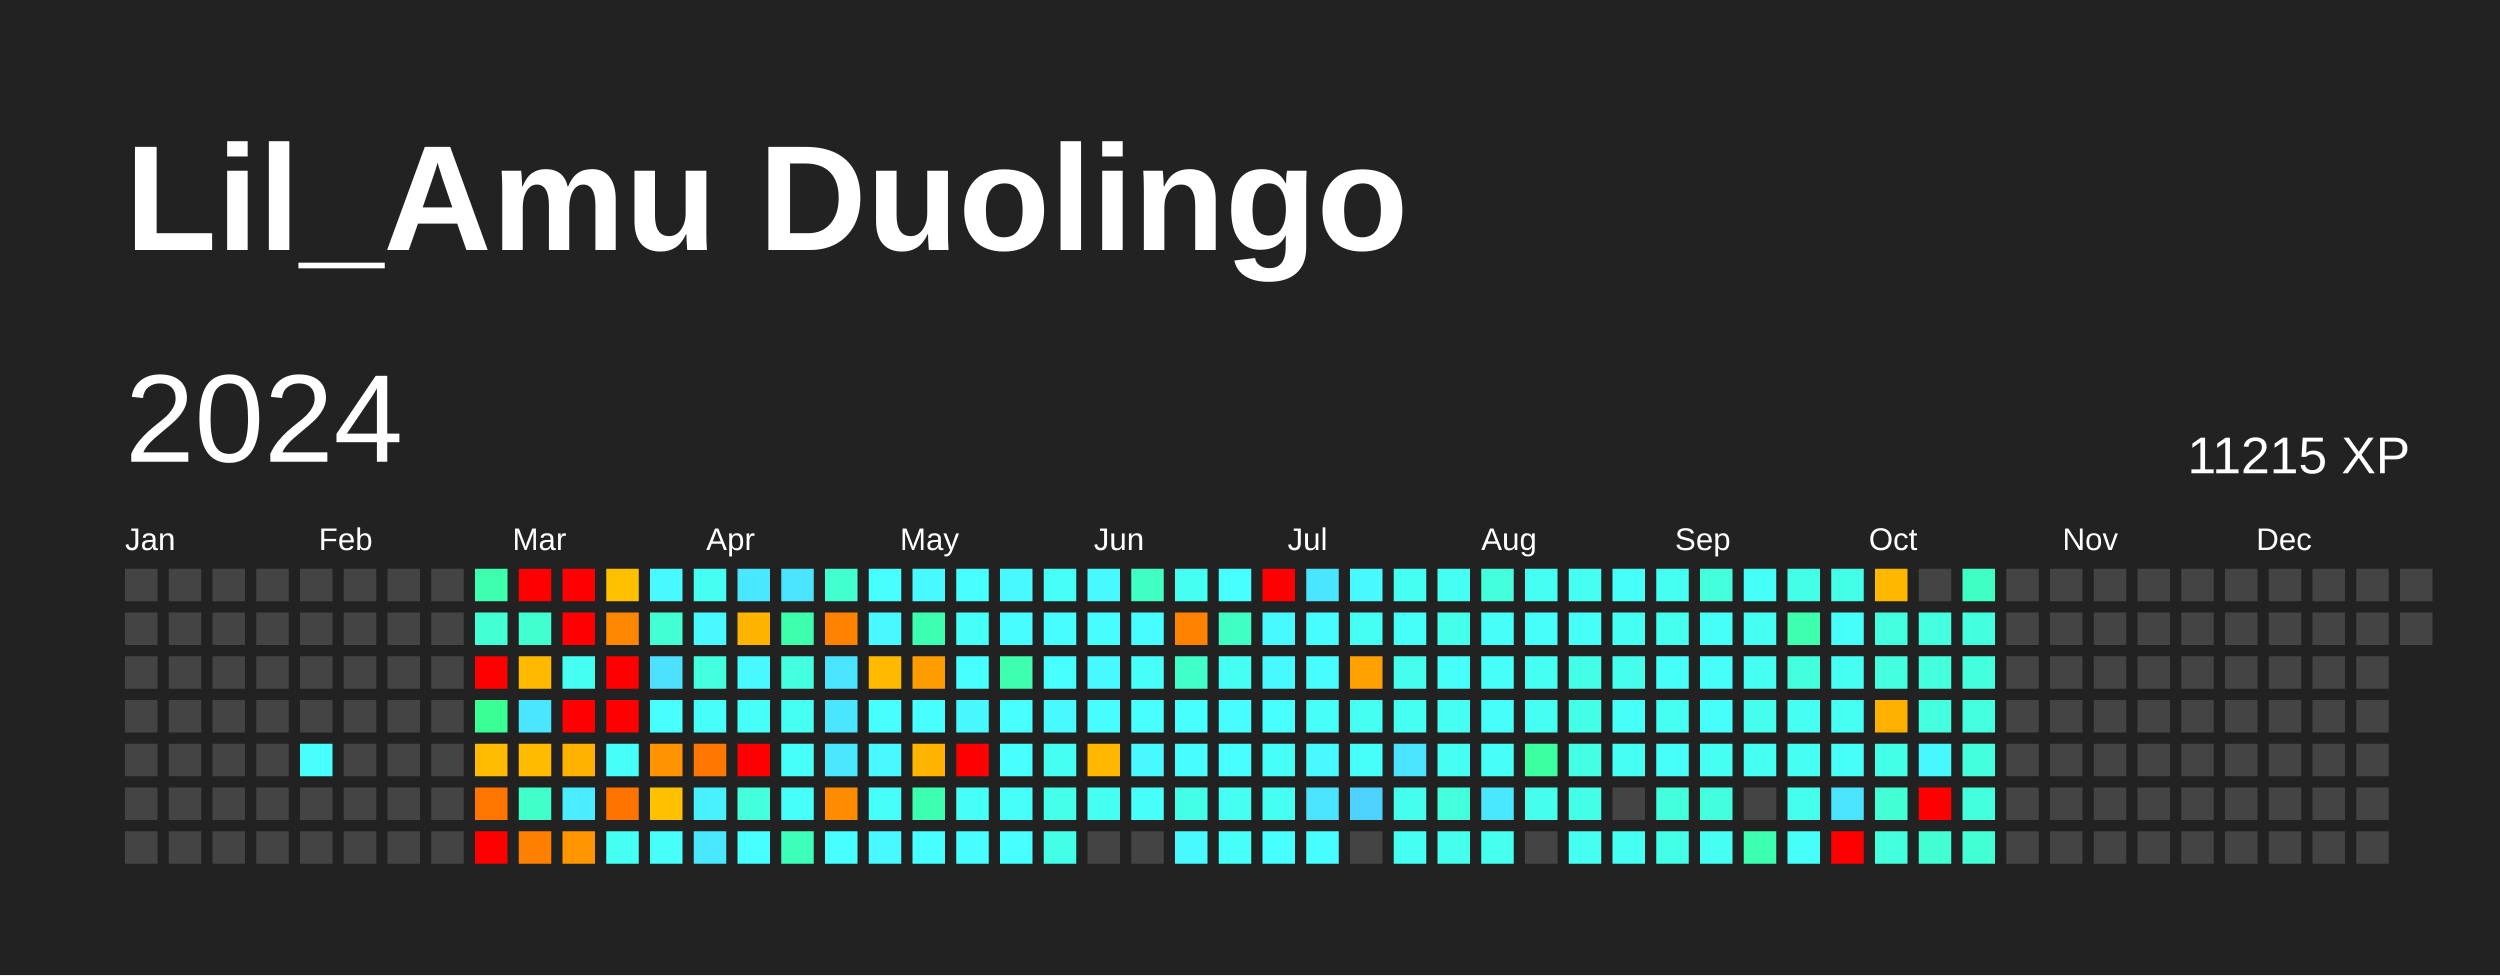
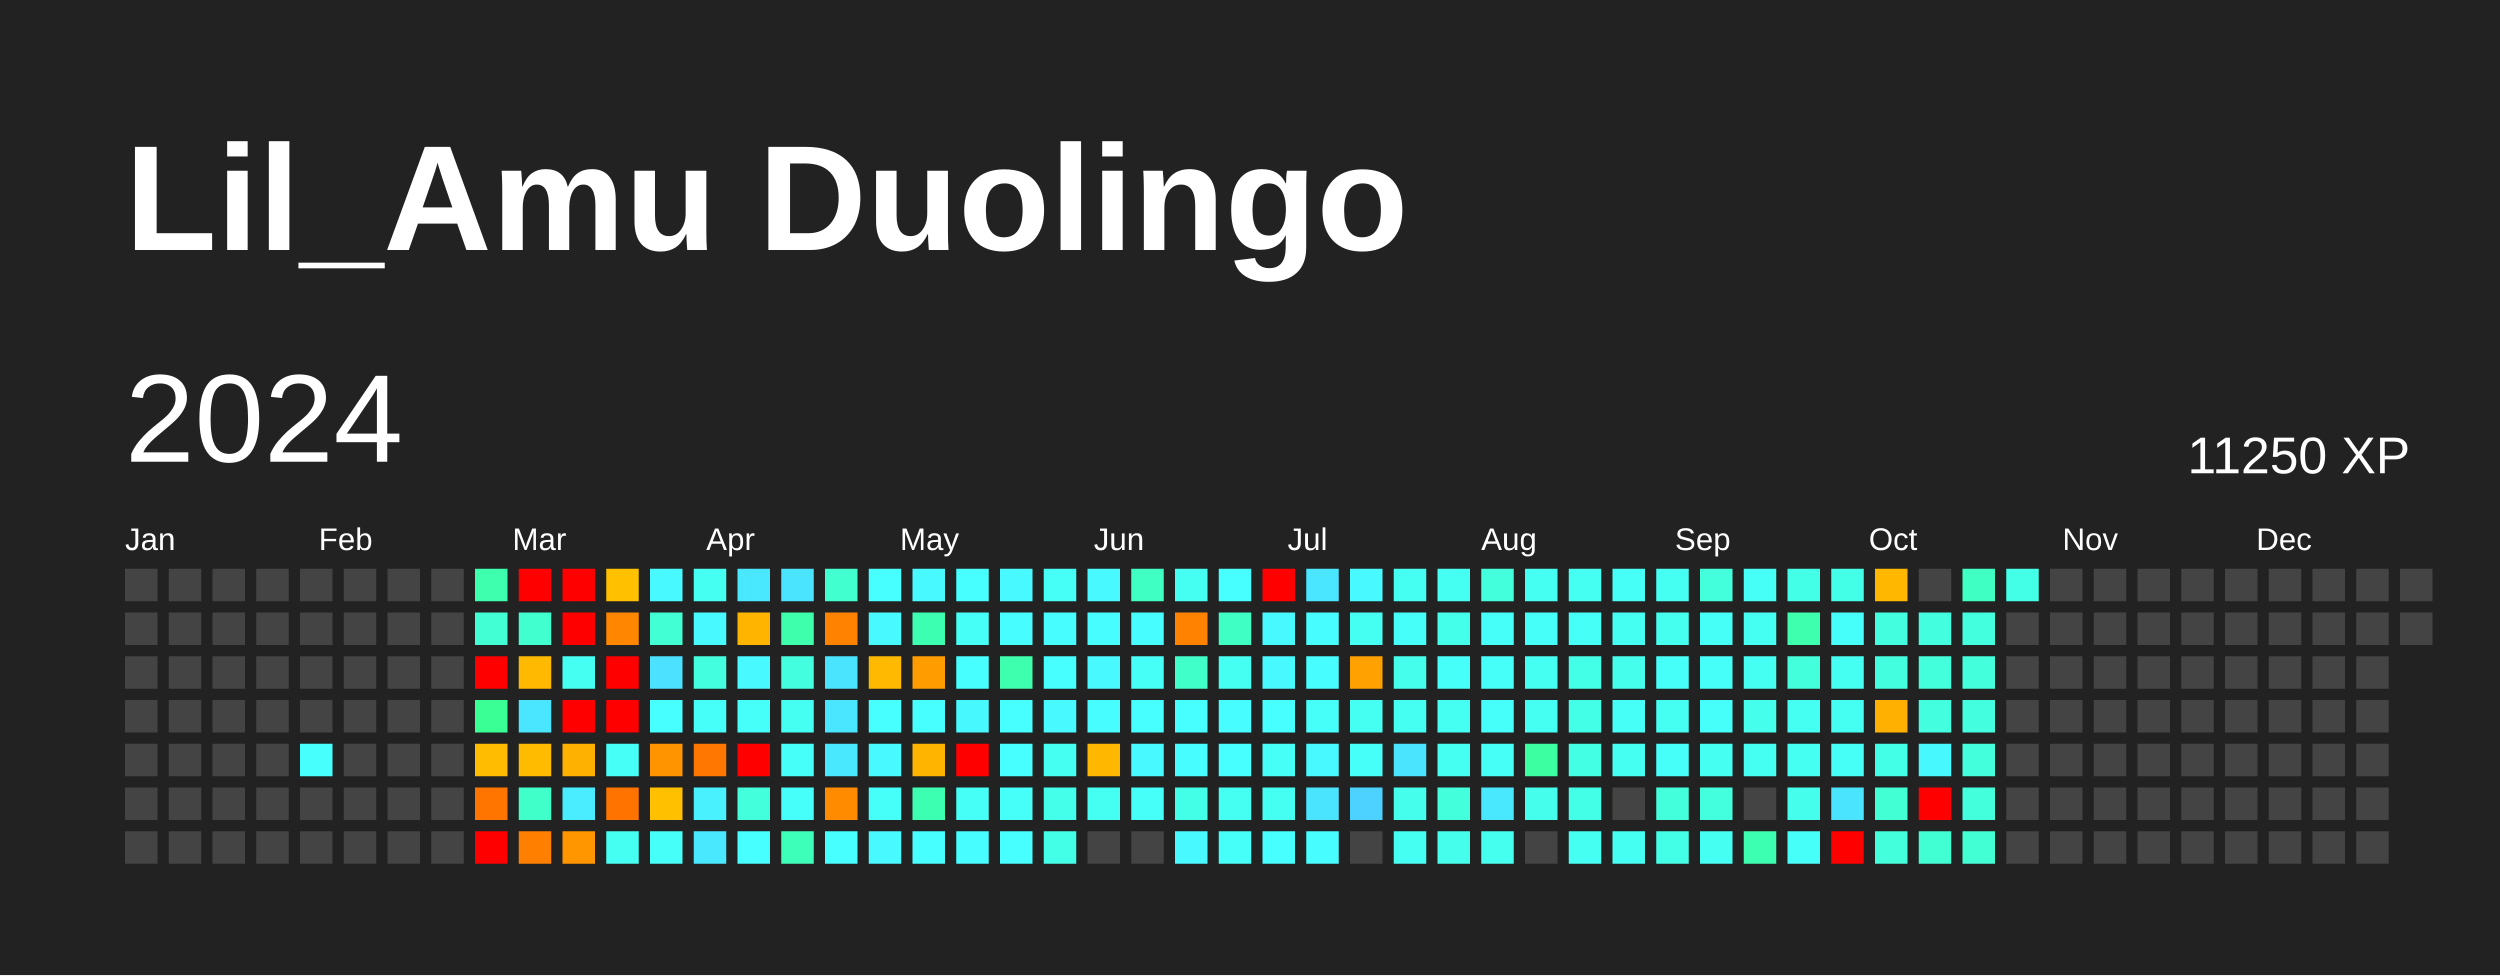
<svg xmlns="http://www.w3.org/2000/svg" baseProfile="full" height="78mm" version="1.1" viewBox="0,0,200,78" width="200mm">
  <defs />
  <rect fill="#222222" height="78" width="200" x="0" y="0" />
  <text fill="#FFFFFF" style="font-size:12px; font-family:Arial; font-weight:bold;" x="10" y="20">Lil_Amu Duolingo</text>
  <text dominant-baseline="hanging" fill="#FFFFFF" style="font-size:10.0px; font-family:Arial;" x="10" y="30">2024</text>
-   <text dominant-baseline="hanging" fill="#FFFFFF" style="font-size:4.125px; font-family:Arial;" x="175" y="35">11215 XP</text>
+   <text dominant-baseline="hanging" fill="#FFFFFF" style="font-size:4.125px; font-family:Arial;" x="175" y="35">11250 XP</text>
  <text fill="#FFFFFF" style="font-size:2.5px; font-family:Arial" x="10.0" y="44">Jan</text>
  <text fill="#FFFFFF" style="font-size:2.5px; font-family:Arial" x="25.5" y="44">Feb</text>
  <text fill="#FFFFFF" style="font-size:2.5px; font-family:Arial" x="41.0" y="44">Mar</text>
  <text fill="#FFFFFF" style="font-size:2.5px; font-family:Arial" x="56.5" y="44">Apr</text>
  <text fill="#FFFFFF" style="font-size:2.5px; font-family:Arial" x="72.0" y="44">May</text>
  <text fill="#FFFFFF" style="font-size:2.5px; font-family:Arial" x="87.5" y="44">Jun</text>
  <text fill="#FFFFFF" style="font-size:2.5px; font-family:Arial" x="103.0" y="44">Jul</text>
  <text fill="#FFFFFF" style="font-size:2.5px; font-family:Arial" x="118.5" y="44">Aug</text>
  <text fill="#FFFFFF" style="font-size:2.5px; font-family:Arial" x="134.0" y="44">Sep</text>
  <text fill="#FFFFFF" style="font-size:2.5px; font-family:Arial" x="149.5" y="44">Oct</text>
  <text fill="#FFFFFF" style="font-size:2.5px; font-family:Arial" x="165.0" y="44">Nov</text>
  <text fill="#FFFFFF" style="font-size:2.5px; font-family:Arial" x="180.5" y="44">Dec</text>
  <rect fill="#444444" height="2.6" width="2.6" x="10.0" y="45.5" />
  <rect fill="#444444" height="2.6" width="2.6" x="10.0" y="49.0" />
  <rect fill="#444444" height="2.6" width="2.6" x="10.0" y="52.5" />
  <rect fill="#444444" height="2.6" width="2.6" x="10.0" y="56.0" />
  <rect fill="#444444" height="2.6" width="2.6" x="10.0" y="59.5" />
  <rect fill="#444444" height="2.6" width="2.6" x="10.0" y="63.0" />
  <rect fill="#444444" height="2.6" width="2.6" x="10.0" y="66.5" />
  <rect fill="#444444" height="2.6" width="2.6" x="13.5" y="45.5" />
  <rect fill="#444444" height="2.6" width="2.6" x="13.5" y="49.0" />
  <rect fill="#444444" height="2.6" width="2.6" x="13.5" y="52.5" />
  <rect fill="#444444" height="2.6" width="2.6" x="13.5" y="56.0" />
  <rect fill="#444444" height="2.6" width="2.6" x="13.5" y="59.5" />
  <rect fill="#444444" height="2.6" width="2.6" x="13.5" y="63.0" />
  <rect fill="#444444" height="2.6" width="2.6" x="13.5" y="66.5" />
  <rect fill="#444444" height="2.6" width="2.6" x="17.0" y="45.5" />
  <rect fill="#444444" height="2.6" width="2.6" x="17.0" y="49.0" />
  <rect fill="#444444" height="2.6" width="2.6" x="17.0" y="52.5" />
  <rect fill="#444444" height="2.6" width="2.6" x="17.0" y="56.0" />
  <rect fill="#444444" height="2.6" width="2.6" x="17.0" y="59.5" />
  <rect fill="#444444" height="2.6" width="2.6" x="17.0" y="63.0" />
  <rect fill="#444444" height="2.6" width="2.6" x="17.0" y="66.5" />
  <rect fill="#444444" height="2.6" width="2.6" x="20.5" y="45.5" />
  <rect fill="#444444" height="2.6" width="2.6" x="20.5" y="49.0" />
  <rect fill="#444444" height="2.6" width="2.6" x="20.5" y="52.5" />
  <rect fill="#444444" height="2.6" width="2.6" x="20.5" y="56.0" />
  <rect fill="#444444" height="2.6" width="2.6" x="20.5" y="59.5" />
  <rect fill="#444444" height="2.6" width="2.6" x="20.5" y="63.0" />
  <rect fill="#444444" height="2.6" width="2.6" x="20.5" y="66.5" />
  <rect fill="#444444" height="2.6" width="2.6" x="24.0" y="45.5" />
  <rect fill="#444444" height="2.6" width="2.6" x="24.0" y="49.0" />
  <rect fill="#444444" height="2.6" width="2.6" x="24.0" y="52.5" />
  <rect fill="#444444" height="2.6" width="2.6" x="24.0" y="56.0" />
  <rect fill="#47fffd" height="2.6" width="2.6" x="24.0" y="59.5" />
  <rect fill="#444444" height="2.6" width="2.6" x="24.0" y="63.0" />
  <rect fill="#444444" height="2.6" width="2.6" x="24.0" y="66.5" />
  <rect fill="#444444" height="2.6" width="2.6" x="27.5" y="45.5" />
  <rect fill="#444444" height="2.6" width="2.6" x="27.5" y="49.0" />
  <rect fill="#444444" height="2.6" width="2.6" x="27.5" y="52.5" />
  <rect fill="#444444" height="2.6" width="2.6" x="27.5" y="56.0" />
  <rect fill="#444444" height="2.6" width="2.6" x="27.5" y="59.5" />
  <rect fill="#444444" height="2.6" width="2.6" x="27.5" y="63.0" />
  <rect fill="#444444" height="2.6" width="2.6" x="27.5" y="66.5" />
  <rect fill="#444444" height="2.6" width="2.6" x="31.0" y="45.5" />
  <rect fill="#444444" height="2.6" width="2.6" x="31.0" y="49.0" />
  <rect fill="#444444" height="2.6" width="2.6" x="31.0" y="52.5" />
  <rect fill="#444444" height="2.6" width="2.6" x="31.0" y="56.0" />
  <rect fill="#444444" height="2.6" width="2.6" x="31.0" y="59.5" />
  <rect fill="#444444" height="2.6" width="2.6" x="31.0" y="63.0" />
  <rect fill="#444444" height="2.6" width="2.6" x="31.0" y="66.5" />
  <rect fill="#444444" height="2.6" width="2.6" x="34.5" y="45.5" />
  <rect fill="#444444" height="2.6" width="2.6" x="34.5" y="49.0" />
  <rect fill="#444444" height="2.6" width="2.6" x="34.5" y="52.5" />
  <rect fill="#444444" height="2.6" width="2.6" x="34.5" y="56.0" />
  <rect fill="#444444" height="2.6" width="2.6" x="34.5" y="59.5" />
  <rect fill="#444444" height="2.6" width="2.6" x="34.5" y="63.0" />
  <rect fill="#444444" height="2.6" width="2.6" x="34.5" y="66.5" />
  <rect fill="#3dffae" height="2.6" width="2.6" x="38.0" y="45.5" />
  <rect fill="#42ffd4" height="2.6" width="2.6" x="38.0" y="49.0" />
  <rect fill="red" height="2.6" width="2.6" x="38.0" y="52.5" />
  <rect fill="#3aff94" height="2.6" width="2.6" x="38.0" y="56.0" />
  <rect fill="#ffbc00" height="2.6" width="2.6" x="38.0" y="59.5" />
  <rect fill="#ff7500" height="2.6" width="2.6" x="38.0" y="63.0" />
  <rect fill="red" height="2.6" width="2.6" x="38.0" y="66.5" />
  <rect fill="red" height="2.6" width="2.6" x="41.5" y="45.5" />
  <rect fill="#41ffcf" height="2.6" width="2.6" x="41.5" y="49.0" />
  <rect fill="#ffba00" height="2.6" width="2.6" x="41.5" y="52.5" />
  <rect fill="#4ae6ff" height="2.6" width="2.6" x="41.5" y="56.0" />
  <rect fill="#ffbb00" height="2.6" width="2.6" x="41.5" y="59.5" />
  <rect fill="#40ffc8" height="2.6" width="2.6" x="41.5" y="63.0" />
  <rect fill="#ff7f00" height="2.6" width="2.6" x="41.5" y="66.5" />
  <rect fill="red" height="2.6" width="2.6" x="45.0" y="45.5" />
  <rect fill="red" height="2.6" width="2.6" x="45.0" y="49.0" />
  <rect fill="#46fff3" height="2.6" width="2.6" x="45.0" y="52.5" />
  <rect fill="red" height="2.6" width="2.6" x="45.0" y="56.0" />
  <rect fill="#ffb100" height="2.6" width="2.6" x="45.0" y="59.5" />
  <rect fill="#49edff" height="2.6" width="2.6" x="45.0" y="63.0" />
  <rect fill="#ff9600" height="2.6" width="2.6" x="45.0" y="66.5" />
  <rect fill="#ffc000" height="2.6" width="2.6" x="48.5" y="45.5" />
  <rect fill="#ff8600" height="2.6" width="2.6" x="48.5" y="49.0" />
  <rect fill="red" height="2.6" width="2.6" x="48.5" y="52.5" />
  <rect fill="red" height="2.6" width="2.6" x="48.5" y="56.0" />
  <rect fill="#46fff6" height="2.6" width="2.6" x="48.5" y="59.5" />
  <rect fill="#ff7400" height="2.6" width="2.6" x="48.5" y="63.0" />
  <rect fill="#46fff3" height="2.6" width="2.6" x="48.5" y="66.5" />
  <rect fill="#48faff" height="2.6" width="2.6" x="52.0" y="45.5" />
  <rect fill="#42ffd4" height="2.6" width="2.6" x="52.0" y="49.0" />
  <rect fill="#4be1ff" height="2.6" width="2.6" x="52.0" y="52.5" />
  <rect fill="#47ffff" height="2.6" width="2.6" x="52.0" y="56.0" />
  <rect fill="#ff9300" height="2.6" width="2.6" x="52.0" y="59.5" />
  <rect fill="#ffc000" height="2.6" width="2.6" x="52.0" y="63.0" />
  <rect fill="#46fff8" height="2.6" width="2.6" x="52.0" y="66.5" />
  <rect fill="#46fff3" height="2.6" width="2.6" x="55.5" y="45.5" />
  <rect fill="#48faff" height="2.6" width="2.6" x="55.5" y="49.0" />
  <rect fill="#43ffe0" height="2.6" width="2.6" x="55.5" y="52.5" />
  <rect fill="#46fff8" height="2.6" width="2.6" x="55.5" y="56.0" />
  <rect fill="#ff7700" height="2.6" width="2.6" x="55.5" y="59.5" />
  <rect fill="#49f1ff" height="2.6" width="2.6" x="55.5" y="63.0" />
  <rect fill="#4ae8ff" height="2.6" width="2.6" x="55.5" y="66.5" />
  <rect fill="#4ae8ff" height="2.6" width="2.6" x="59.0" y="45.5" />
  <rect fill="#ffb400" height="2.6" width="2.6" x="59.0" y="49.0" />
  <rect fill="#48faff" height="2.6" width="2.6" x="59.0" y="52.5" />
  <rect fill="#46fff8" height="2.6" width="2.6" x="59.0" y="56.0" />
  <rect fill="red" height="2.6" width="2.6" x="59.0" y="59.5" />
  <rect fill="#43ffdb" height="2.6" width="2.6" x="59.0" y="63.0" />
  <rect fill="#47ffff" height="2.6" width="2.6" x="59.0" y="66.5" />
  <rect fill="#4be4ff" height="2.6" width="2.6" x="62.5" y="45.5" />
  <rect fill="#3dffac" height="2.6" width="2.6" x="62.5" y="49.0" />
  <rect fill="#43ffe0" height="2.6" width="2.6" x="62.5" y="52.5" />
  <rect fill="#46fff3" height="2.6" width="2.6" x="62.5" y="56.0" />
  <rect fill="#46fff8" height="2.6" width="2.6" x="62.5" y="59.5" />
  <rect fill="#46fffa" height="2.6" width="2.6" x="62.5" y="63.0" />
  <rect fill="#3effb9" height="2.6" width="2.6" x="62.5" y="66.5" />
  <rect fill="#41ffcf" height="2.6" width="2.6" x="66.0" y="45.5" />
  <rect fill="#ff8300" height="2.6" width="2.6" x="66.0" y="49.0" />
  <rect fill="#4be4ff" height="2.6" width="2.6" x="66.0" y="52.5" />
  <rect fill="#4ae6ff" height="2.6" width="2.6" x="66.0" y="56.0" />
  <rect fill="#4ae8ff" height="2.6" width="2.6" x="66.0" y="59.5" />
  <rect fill="#ff8c00" height="2.6" width="2.6" x="66.0" y="63.0" />
  <rect fill="#47ffff" height="2.6" width="2.6" x="66.0" y="66.5" />
  <rect fill="#47ffff" height="2.6" width="2.6" x="69.5" y="45.5" />
  <rect fill="#48faff" height="2.6" width="2.6" x="69.5" y="49.0" />
  <rect fill="#ffba00" height="2.6" width="2.6" x="69.5" y="52.5" />
  <rect fill="#47ffff" height="2.6" width="2.6" x="69.5" y="56.0" />
  <rect fill="#48faff" height="2.6" width="2.6" x="69.5" y="59.5" />
  <rect fill="#46fff8" height="2.6" width="2.6" x="69.5" y="63.0" />
  <rect fill="#48faff" height="2.6" width="2.6" x="69.5" y="66.5" />
  <rect fill="#48faff" height="2.6" width="2.6" x="73.0" y="45.5" />
  <rect fill="#3dffb1" height="2.6" width="2.6" x="73.0" y="49.0" />
  <rect fill="#ff9c00" height="2.6" width="2.6" x="73.0" y="52.5" />
  <rect fill="#47ffff" height="2.6" width="2.6" x="73.0" y="56.0" />
  <rect fill="#ffb500" height="2.6" width="2.6" x="73.0" y="59.5" />
  <rect fill="#3dffb1" height="2.6" width="2.6" x="73.0" y="63.0" />
  <rect fill="#47ffff" height="2.6" width="2.6" x="73.0" y="66.5" />
  <rect fill="#47ffff" height="2.6" width="2.6" x="76.5" y="45.5" />
  <rect fill="#46fff6" height="2.6" width="2.6" x="76.5" y="49.0" />
  <rect fill="#47ffff" height="2.6" width="2.6" x="76.5" y="52.5" />
  <rect fill="#48f8ff" height="2.6" width="2.6" x="76.5" y="56.0" />
  <rect fill="red" height="2.6" width="2.6" x="76.5" y="59.5" />
  <rect fill="#46fff6" height="2.6" width="2.6" x="76.5" y="63.0" />
  <rect fill="#47fdff" height="2.6" width="2.6" x="76.5" y="66.5" />
  <rect fill="#48faff" height="2.6" width="2.6" x="80.0" y="45.5" />
  <rect fill="#47fdff" height="2.6" width="2.6" x="80.0" y="49.0" />
  <rect fill="#3dffae" height="2.6" width="2.6" x="80.0" y="52.5" />
  <rect fill="#47ffff" height="2.6" width="2.6" x="80.0" y="56.0" />
  <rect fill="#47ffff" height="2.6" width="2.6" x="80.0" y="59.5" />
  <rect fill="#46fff8" height="2.6" width="2.6" x="80.0" y="63.0" />
  <rect fill="#47ffff" height="2.6" width="2.6" x="80.0" y="66.5" />
  <rect fill="#46fff6" height="2.6" width="2.6" x="83.5" y="45.5" />
  <rect fill="#47fdff" height="2.6" width="2.6" x="83.5" y="49.0" />
  <rect fill="#47ffff" height="2.6" width="2.6" x="83.5" y="52.5" />
  <rect fill="#48faff" height="2.6" width="2.6" x="83.5" y="56.0" />
  <rect fill="#46fff3" height="2.6" width="2.6" x="83.5" y="59.5" />
  <rect fill="#44ffea" height="2.6" width="2.6" x="83.5" y="63.0" />
  <rect fill="#44ffe8" height="2.6" width="2.6" x="83.5" y="66.5" />
  <rect fill="#48faff" height="2.6" width="2.6" x="87.0" y="45.5" />
  <rect fill="#47fdff" height="2.6" width="2.6" x="87.0" y="49.0" />
  <rect fill="#48faff" height="2.6" width="2.6" x="87.0" y="52.5" />
  <rect fill="#47fdff" height="2.6" width="2.6" x="87.0" y="56.0" />
  <rect fill="#ffb700" height="2.6" width="2.6" x="87.0" y="59.5" />
  <rect fill="#46fff3" height="2.6" width="2.6" x="87.0" y="63.0" />
  <rect fill="#444444" height="2.6" width="2.6" x="87.0" y="66.5" />
  <rect fill="#40ffc3" height="2.6" width="2.6" x="90.5" y="45.5" />
  <rect fill="#47fdff" height="2.6" width="2.6" x="90.5" y="49.0" />
  <rect fill="#46fff6" height="2.6" width="2.6" x="90.5" y="52.5" />
  <rect fill="#47ffff" height="2.6" width="2.6" x="90.5" y="56.0" />
  <rect fill="#48faff" height="2.6" width="2.6" x="90.5" y="59.5" />
  <rect fill="#46fff8" height="2.6" width="2.6" x="90.5" y="63.0" />
  <rect fill="#444444" height="2.6" width="2.6" x="90.5" y="66.5" />
  <rect fill="#46fff3" height="2.6" width="2.6" x="94.0" y="45.5" />
  <rect fill="#ff8300" height="2.6" width="2.6" x="94.0" y="49.0" />
  <rect fill="#40ffc8" height="2.6" width="2.6" x="94.0" y="52.5" />
  <rect fill="#47ffff" height="2.6" width="2.6" x="94.0" y="56.0" />
  <rect fill="#47fdff" height="2.6" width="2.6" x="94.0" y="59.5" />
  <rect fill="#44ffe8" height="2.6" width="2.6" x="94.0" y="63.0" />
  <rect fill="#48faff" height="2.6" width="2.6" x="94.0" y="66.5" />
  <rect fill="#47ffff" height="2.6" width="2.6" x="97.5" y="45.5" />
  <rect fill="#40ffc5" height="2.6" width="2.6" x="97.5" y="49.0" />
  <rect fill="#46fff3" height="2.6" width="2.6" x="97.5" y="52.5" />
  <rect fill="#47fdff" height="2.6" width="2.6" x="97.5" y="56.0" />
  <rect fill="#47ffff" height="2.6" width="2.6" x="97.5" y="59.5" />
  <rect fill="#46fff3" height="2.6" width="2.6" x="97.5" y="63.0" />
  <rect fill="#46fff8" height="2.6" width="2.6" x="97.5" y="66.5" />
  <rect fill="red" height="2.6" width="2.6" x="101.0" y="45.5" />
  <rect fill="#48faff" height="2.6" width="2.6" x="101.0" y="49.0" />
  <rect fill="#48faff" height="2.6" width="2.6" x="101.0" y="52.5" />
  <rect fill="#47ffff" height="2.6" width="2.6" x="101.0" y="56.0" />
  <rect fill="#46fff6" height="2.6" width="2.6" x="101.0" y="59.5" />
  <rect fill="#46fff3" height="2.6" width="2.6" x="101.0" y="63.0" />
  <rect fill="#47ffff" height="2.6" width="2.6" x="101.0" y="66.5" />
  <rect fill="#4ae6ff" height="2.6" width="2.6" x="104.5" y="45.5" />
  <rect fill="#47fdff" height="2.6" width="2.6" x="104.5" y="49.0" />
  <rect fill="#47fdff" height="2.6" width="2.6" x="104.5" y="52.5" />
  <rect fill="#46fff8" height="2.6" width="2.6" x="104.5" y="56.0" />
  <rect fill="#48faff" height="2.6" width="2.6" x="104.5" y="59.5" />
  <rect fill="#4be4ff" height="2.6" width="2.6" x="104.5" y="63.0" />
  <rect fill="#47fdff" height="2.6" width="2.6" x="104.5" y="66.5" />
  <rect fill="#48faff" height="2.6" width="2.6" x="108.0" y="45.5" />
  <rect fill="#46fff3" height="2.6" width="2.6" x="108.0" y="49.0" />
  <rect fill="#ffa100" height="2.6" width="2.6" x="108.0" y="52.5" />
  <rect fill="#46fff3" height="2.6" width="2.6" x="108.0" y="56.0" />
  <rect fill="#46fff8" height="2.6" width="2.6" x="108.0" y="59.5" />
  <rect fill="#4dd2ff" height="2.6" width="2.6" x="108.0" y="63.0" />
  <rect fill="#444444" height="2.6" width="2.6" x="108.0" y="66.5" />
  <rect fill="#46fff3" height="2.6" width="2.6" x="111.5" y="45.5" />
  <rect fill="#46fff8" height="2.6" width="2.6" x="111.5" y="49.0" />
  <rect fill="#45ffec" height="2.6" width="2.6" x="111.5" y="52.5" />
  <rect fill="#46fff3" height="2.6" width="2.6" x="111.5" y="56.0" />
  <rect fill="#4be4ff" height="2.6" width="2.6" x="111.5" y="59.5" />
  <rect fill="#45ffec" height="2.6" width="2.6" x="111.5" y="63.0" />
  <rect fill="#46fff3" height="2.6" width="2.6" x="111.5" y="66.5" />
  <rect fill="#46fff3" height="2.6" width="2.6" x="115.0" y="45.5" />
  <rect fill="#44ffea" height="2.6" width="2.6" x="115.0" y="49.0" />
  <rect fill="#46fff8" height="2.6" width="2.6" x="115.0" y="52.5" />
  <rect fill="#46fff3" height="2.6" width="2.6" x="115.0" y="56.0" />
  <rect fill="#46fff3" height="2.6" width="2.6" x="115.0" y="59.5" />
  <rect fill="#43ffdb" height="2.6" width="2.6" x="115.0" y="63.0" />
  <rect fill="#45ffec" height="2.6" width="2.6" x="115.0" y="66.5" />
  <rect fill="#43ffdb" height="2.6" width="2.6" x="118.5" y="45.5" />
  <rect fill="#46fff8" height="2.6" width="2.6" x="118.5" y="49.0" />
  <rect fill="#46fff8" height="2.6" width="2.6" x="118.5" y="52.5" />
  <rect fill="#46fffa" height="2.6" width="2.6" x="118.5" y="56.0" />
  <rect fill="#46fff6" height="2.6" width="2.6" x="118.5" y="59.5" />
  <rect fill="#4ae8ff" height="2.6" width="2.6" x="118.5" y="63.0" />
  <rect fill="#45ffef" height="2.6" width="2.6" x="118.5" y="66.5" />
  <rect fill="#46fff3" height="2.6" width="2.6" x="122.0" y="45.5" />
  <rect fill="#46fff8" height="2.6" width="2.6" x="122.0" y="49.0" />
  <rect fill="#46fff3" height="2.6" width="2.6" x="122.0" y="52.5" />
  <rect fill="#46fff3" height="2.6" width="2.6" x="122.0" y="56.0" />
  <rect fill="#3cffa2" height="2.6" width="2.6" x="122.0" y="59.5" />
  <rect fill="#45ffec" height="2.6" width="2.6" x="122.0" y="63.0" />
  <rect fill="#444444" height="2.6" width="2.6" x="122.0" y="66.5" />
  <rect fill="#46fff3" height="2.6" width="2.6" x="125.5" y="45.5" />
  <rect fill="#46fff6" height="2.6" width="2.6" x="125.5" y="49.0" />
  <rect fill="#44ffe8" height="2.6" width="2.6" x="125.5" y="52.5" />
  <rect fill="#44ffe8" height="2.6" width="2.6" x="125.5" y="56.0" />
  <rect fill="#43ffe3" height="2.6" width="2.6" x="125.5" y="59.5" />
  <rect fill="#44ffe8" height="2.6" width="2.6" x="125.5" y="63.0" />
  <rect fill="#46fff3" height="2.6" width="2.6" x="125.5" y="66.5" />
  <rect fill="#46fff6" height="2.6" width="2.6" x="129.0" y="45.5" />
  <rect fill="#46fff3" height="2.6" width="2.6" x="129.0" y="49.0" />
  <rect fill="#45ffec" height="2.6" width="2.6" x="129.0" y="52.5" />
  <rect fill="#46fff6" height="2.6" width="2.6" x="129.0" y="56.0" />
  <rect fill="#46fff3" height="2.6" width="2.6" x="129.0" y="59.5" />
  <rect fill="#444444" height="2.6" width="2.6" x="129.0" y="63.0" />
  <rect fill="#46fff3" height="2.6" width="2.6" x="129.0" y="66.5" />
  <rect fill="#46fff3" height="2.6" width="2.6" x="132.5" y="45.5" />
  <rect fill="#45ffef" height="2.6" width="2.6" x="132.5" y="49.0" />
  <rect fill="#46fff8" height="2.6" width="2.6" x="132.5" y="52.5" />
  <rect fill="#46fff3" height="2.6" width="2.6" x="132.5" y="56.0" />
  <rect fill="#46fff8" height="2.6" width="2.6" x="132.5" y="59.5" />
  <rect fill="#43ffdb" height="2.6" width="2.6" x="132.5" y="63.0" />
  <rect fill="#44ffe8" height="2.6" width="2.6" x="132.5" y="66.5" />
  <rect fill="#43ffdb" height="2.6" width="2.6" x="136.0" y="45.5" />
  <rect fill="#46fff6" height="2.6" width="2.6" x="136.0" y="49.0" />
  <rect fill="#46fff8" height="2.6" width="2.6" x="136.0" y="52.5" />
  <rect fill="#46fffa" height="2.6" width="2.6" x="136.0" y="56.0" />
  <rect fill="#46fff3" height="2.6" width="2.6" x="136.0" y="59.5" />
  <rect fill="#43ffde" height="2.6" width="2.6" x="136.0" y="63.0" />
  <rect fill="#46fff3" height="2.6" width="2.6" x="136.0" y="66.5" />
  <rect fill="#46fff6" height="2.6" width="2.6" x="139.5" y="45.5" />
  <rect fill="#46fff3" height="2.6" width="2.6" x="139.5" y="49.0" />
  <rect fill="#46fff3" height="2.6" width="2.6" x="139.5" y="52.5" />
  <rect fill="#45ffec" height="2.6" width="2.6" x="139.5" y="56.0" />
  <rect fill="#46fff3" height="2.6" width="2.6" x="139.5" y="59.5" />
  <rect fill="#444444" height="2.6" width="2.6" x="139.5" y="63.0" />
  <rect fill="#3dffb1" height="2.6" width="2.6" x="139.5" y="66.5" />
  <rect fill="#44ffe8" height="2.6" width="2.6" x="143.0" y="45.5" />
  <rect fill="#3dffae" height="2.6" width="2.6" x="143.0" y="49.0" />
  <rect fill="#43ffdb" height="2.6" width="2.6" x="143.0" y="52.5" />
  <rect fill="#46fff3" height="2.6" width="2.6" x="143.0" y="56.0" />
  <rect fill="#46fff3" height="2.6" width="2.6" x="143.0" y="59.5" />
  <rect fill="#45ffec" height="2.6" width="2.6" x="143.0" y="63.0" />
  <rect fill="#46fff8" height="2.6" width="2.6" x="143.0" y="66.5" />
  <rect fill="#44ffe8" height="2.6" width="2.6" x="146.5" y="45.5" />
  <rect fill="#46fffa" height="2.6" width="2.6" x="146.5" y="49.0" />
  <rect fill="#46fff3" height="2.6" width="2.6" x="146.5" y="52.5" />
  <rect fill="#46fff3" height="2.6" width="2.6" x="146.5" y="56.0" />
  <rect fill="#46fff6" height="2.6" width="2.6" x="146.5" y="59.5" />
  <rect fill="#4be4ff" height="2.6" width="2.6" x="146.5" y="63.0" />
  <rect fill="red" height="2.6" width="2.6" x="146.5" y="66.5" />
  <rect fill="#ffb700" height="2.6" width="2.6" x="150.0" y="45.5" />
  <rect fill="#43ffe0" height="2.6" width="2.6" x="150.0" y="49.0" />
  <rect fill="#43ffe0" height="2.6" width="2.6" x="150.0" y="52.5" />
  <rect fill="#ffb000" height="2.6" width="2.6" x="150.0" y="56.0" />
  <rect fill="#44ffe8" height="2.6" width="2.6" x="150.0" y="59.5" />
  <rect fill="#42ffd4" height="2.6" width="2.6" x="150.0" y="63.0" />
  <rect fill="#43ffdb" height="2.6" width="2.6" x="150.0" y="66.5" />
  <rect fill="#444444" height="2.6" width="2.6" x="153.5" y="45.5" />
  <rect fill="#43ffe0" height="2.6" width="2.6" x="153.5" y="49.0" />
  <rect fill="#43ffdb" height="2.6" width="2.6" x="153.5" y="52.5" />
  <rect fill="#43ffe0" height="2.6" width="2.6" x="153.5" y="56.0" />
  <rect fill="#48f8ff" height="2.6" width="2.6" x="153.5" y="59.5" />
  <rect fill="red" height="2.6" width="2.6" x="153.5" y="63.0" />
  <rect fill="#41ffd2" height="2.6" width="2.6" x="153.5" y="66.5" />
  <rect fill="#40ffc3" height="2.6" width="2.6" x="157.0" y="45.5" />
  <rect fill="#43ffde" height="2.6" width="2.6" x="157.0" y="49.0" />
  <rect fill="#43ffdb" height="2.6" width="2.6" x="157.0" y="52.5" />
  <rect fill="#43ffe0" height="2.6" width="2.6" x="157.0" y="56.0" />
  <rect fill="#43ffdb" height="2.6" width="2.6" x="157.0" y="59.5" />
  <rect fill="#43ffdb" height="2.6" width="2.6" x="157.0" y="63.0" />
  <rect fill="#42ffd4" height="2.6" width="2.6" x="157.0" y="66.5" />
-   <rect fill="#444444" height="2.6" width="2.6" x="160.5" y="45.5" />
+   <rect fill="#44ffe8" height="2.6" width="2.6" x="160.5" y="45.5" />
  <rect fill="#444444" height="2.6" width="2.6" x="160.5" y="49.0" />
  <rect fill="#444444" height="2.6" width="2.6" x="160.5" y="52.5" />
  <rect fill="#444444" height="2.6" width="2.6" x="160.5" y="56.0" />
  <rect fill="#444444" height="2.6" width="2.6" x="160.5" y="59.5" />
  <rect fill="#444444" height="2.6" width="2.6" x="160.5" y="63.0" />
  <rect fill="#444444" height="2.6" width="2.6" x="160.5" y="66.5" />
  <rect fill="#444444" height="2.6" width="2.6" x="164.0" y="45.5" />
  <rect fill="#444444" height="2.6" width="2.6" x="164.0" y="49.0" />
  <rect fill="#444444" height="2.6" width="2.6" x="164.0" y="52.5" />
  <rect fill="#444444" height="2.6" width="2.6" x="164.0" y="56.0" />
  <rect fill="#444444" height="2.6" width="2.6" x="164.0" y="59.5" />
  <rect fill="#444444" height="2.6" width="2.6" x="164.0" y="63.0" />
  <rect fill="#444444" height="2.6" width="2.6" x="164.0" y="66.5" />
  <rect fill="#444444" height="2.6" width="2.6" x="167.5" y="45.5" />
  <rect fill="#444444" height="2.6" width="2.6" x="167.5" y="49.0" />
  <rect fill="#444444" height="2.6" width="2.6" x="167.5" y="52.5" />
  <rect fill="#444444" height="2.6" width="2.6" x="167.5" y="56.0" />
  <rect fill="#444444" height="2.6" width="2.6" x="167.5" y="59.5" />
  <rect fill="#444444" height="2.6" width="2.6" x="167.5" y="63.0" />
  <rect fill="#444444" height="2.6" width="2.6" x="167.5" y="66.5" />
  <rect fill="#444444" height="2.6" width="2.6" x="171.0" y="45.5" />
  <rect fill="#444444" height="2.6" width="2.6" x="171.0" y="49.0" />
  <rect fill="#444444" height="2.6" width="2.6" x="171.0" y="52.5" />
  <rect fill="#444444" height="2.6" width="2.6" x="171.0" y="56.0" />
  <rect fill="#444444" height="2.6" width="2.6" x="171.0" y="59.5" />
  <rect fill="#444444" height="2.6" width="2.6" x="171.0" y="63.0" />
  <rect fill="#444444" height="2.6" width="2.6" x="171.0" y="66.5" />
  <rect fill="#444444" height="2.6" width="2.6" x="174.5" y="45.5" />
  <rect fill="#444444" height="2.6" width="2.6" x="174.5" y="49.0" />
  <rect fill="#444444" height="2.6" width="2.6" x="174.5" y="52.5" />
  <rect fill="#444444" height="2.6" width="2.6" x="174.5" y="56.0" />
  <rect fill="#444444" height="2.6" width="2.6" x="174.5" y="59.5" />
  <rect fill="#444444" height="2.6" width="2.6" x="174.5" y="63.0" />
  <rect fill="#444444" height="2.6" width="2.6" x="174.5" y="66.5" />
  <rect fill="#444444" height="2.6" width="2.6" x="178.0" y="45.5" />
  <rect fill="#444444" height="2.6" width="2.6" x="178.0" y="49.0" />
  <rect fill="#444444" height="2.6" width="2.6" x="178.0" y="52.5" />
  <rect fill="#444444" height="2.6" width="2.6" x="178.0" y="56.0" />
  <rect fill="#444444" height="2.6" width="2.6" x="178.0" y="59.5" />
  <rect fill="#444444" height="2.6" width="2.6" x="178.0" y="63.0" />
  <rect fill="#444444" height="2.6" width="2.6" x="178.0" y="66.5" />
  <rect fill="#444444" height="2.6" width="2.6" x="181.5" y="45.5" />
  <rect fill="#444444" height="2.6" width="2.6" x="181.5" y="49.0" />
  <rect fill="#444444" height="2.6" width="2.6" x="181.5" y="52.5" />
  <rect fill="#444444" height="2.6" width="2.6" x="181.5" y="56.0" />
  <rect fill="#444444" height="2.6" width="2.6" x="181.5" y="59.5" />
  <rect fill="#444444" height="2.6" width="2.6" x="181.5" y="63.0" />
  <rect fill="#444444" height="2.6" width="2.6" x="181.5" y="66.5" />
  <rect fill="#444444" height="2.6" width="2.6" x="185.0" y="45.5" />
  <rect fill="#444444" height="2.6" width="2.6" x="185.0" y="49.0" />
  <rect fill="#444444" height="2.6" width="2.6" x="185.0" y="52.5" />
  <rect fill="#444444" height="2.6" width="2.6" x="185.0" y="56.0" />
  <rect fill="#444444" height="2.6" width="2.6" x="185.0" y="59.5" />
  <rect fill="#444444" height="2.6" width="2.6" x="185.0" y="63.0" />
  <rect fill="#444444" height="2.6" width="2.6" x="185.0" y="66.5" />
  <rect fill="#444444" height="2.6" width="2.6" x="188.5" y="45.5" />
  <rect fill="#444444" height="2.6" width="2.6" x="188.5" y="49.0" />
  <rect fill="#444444" height="2.6" width="2.6" x="188.5" y="52.5" />
  <rect fill="#444444" height="2.6" width="2.6" x="188.5" y="56.0" />
  <rect fill="#444444" height="2.6" width="2.6" x="188.5" y="59.5" />
  <rect fill="#444444" height="2.6" width="2.6" x="188.5" y="63.0" />
  <rect fill="#444444" height="2.6" width="2.6" x="188.5" y="66.5" />
  <rect fill="#444444" height="2.6" width="2.6" x="192.0" y="45.5" />
  <rect fill="#444444" height="2.6" width="2.6" x="192.0" y="49.0" />
</svg>
